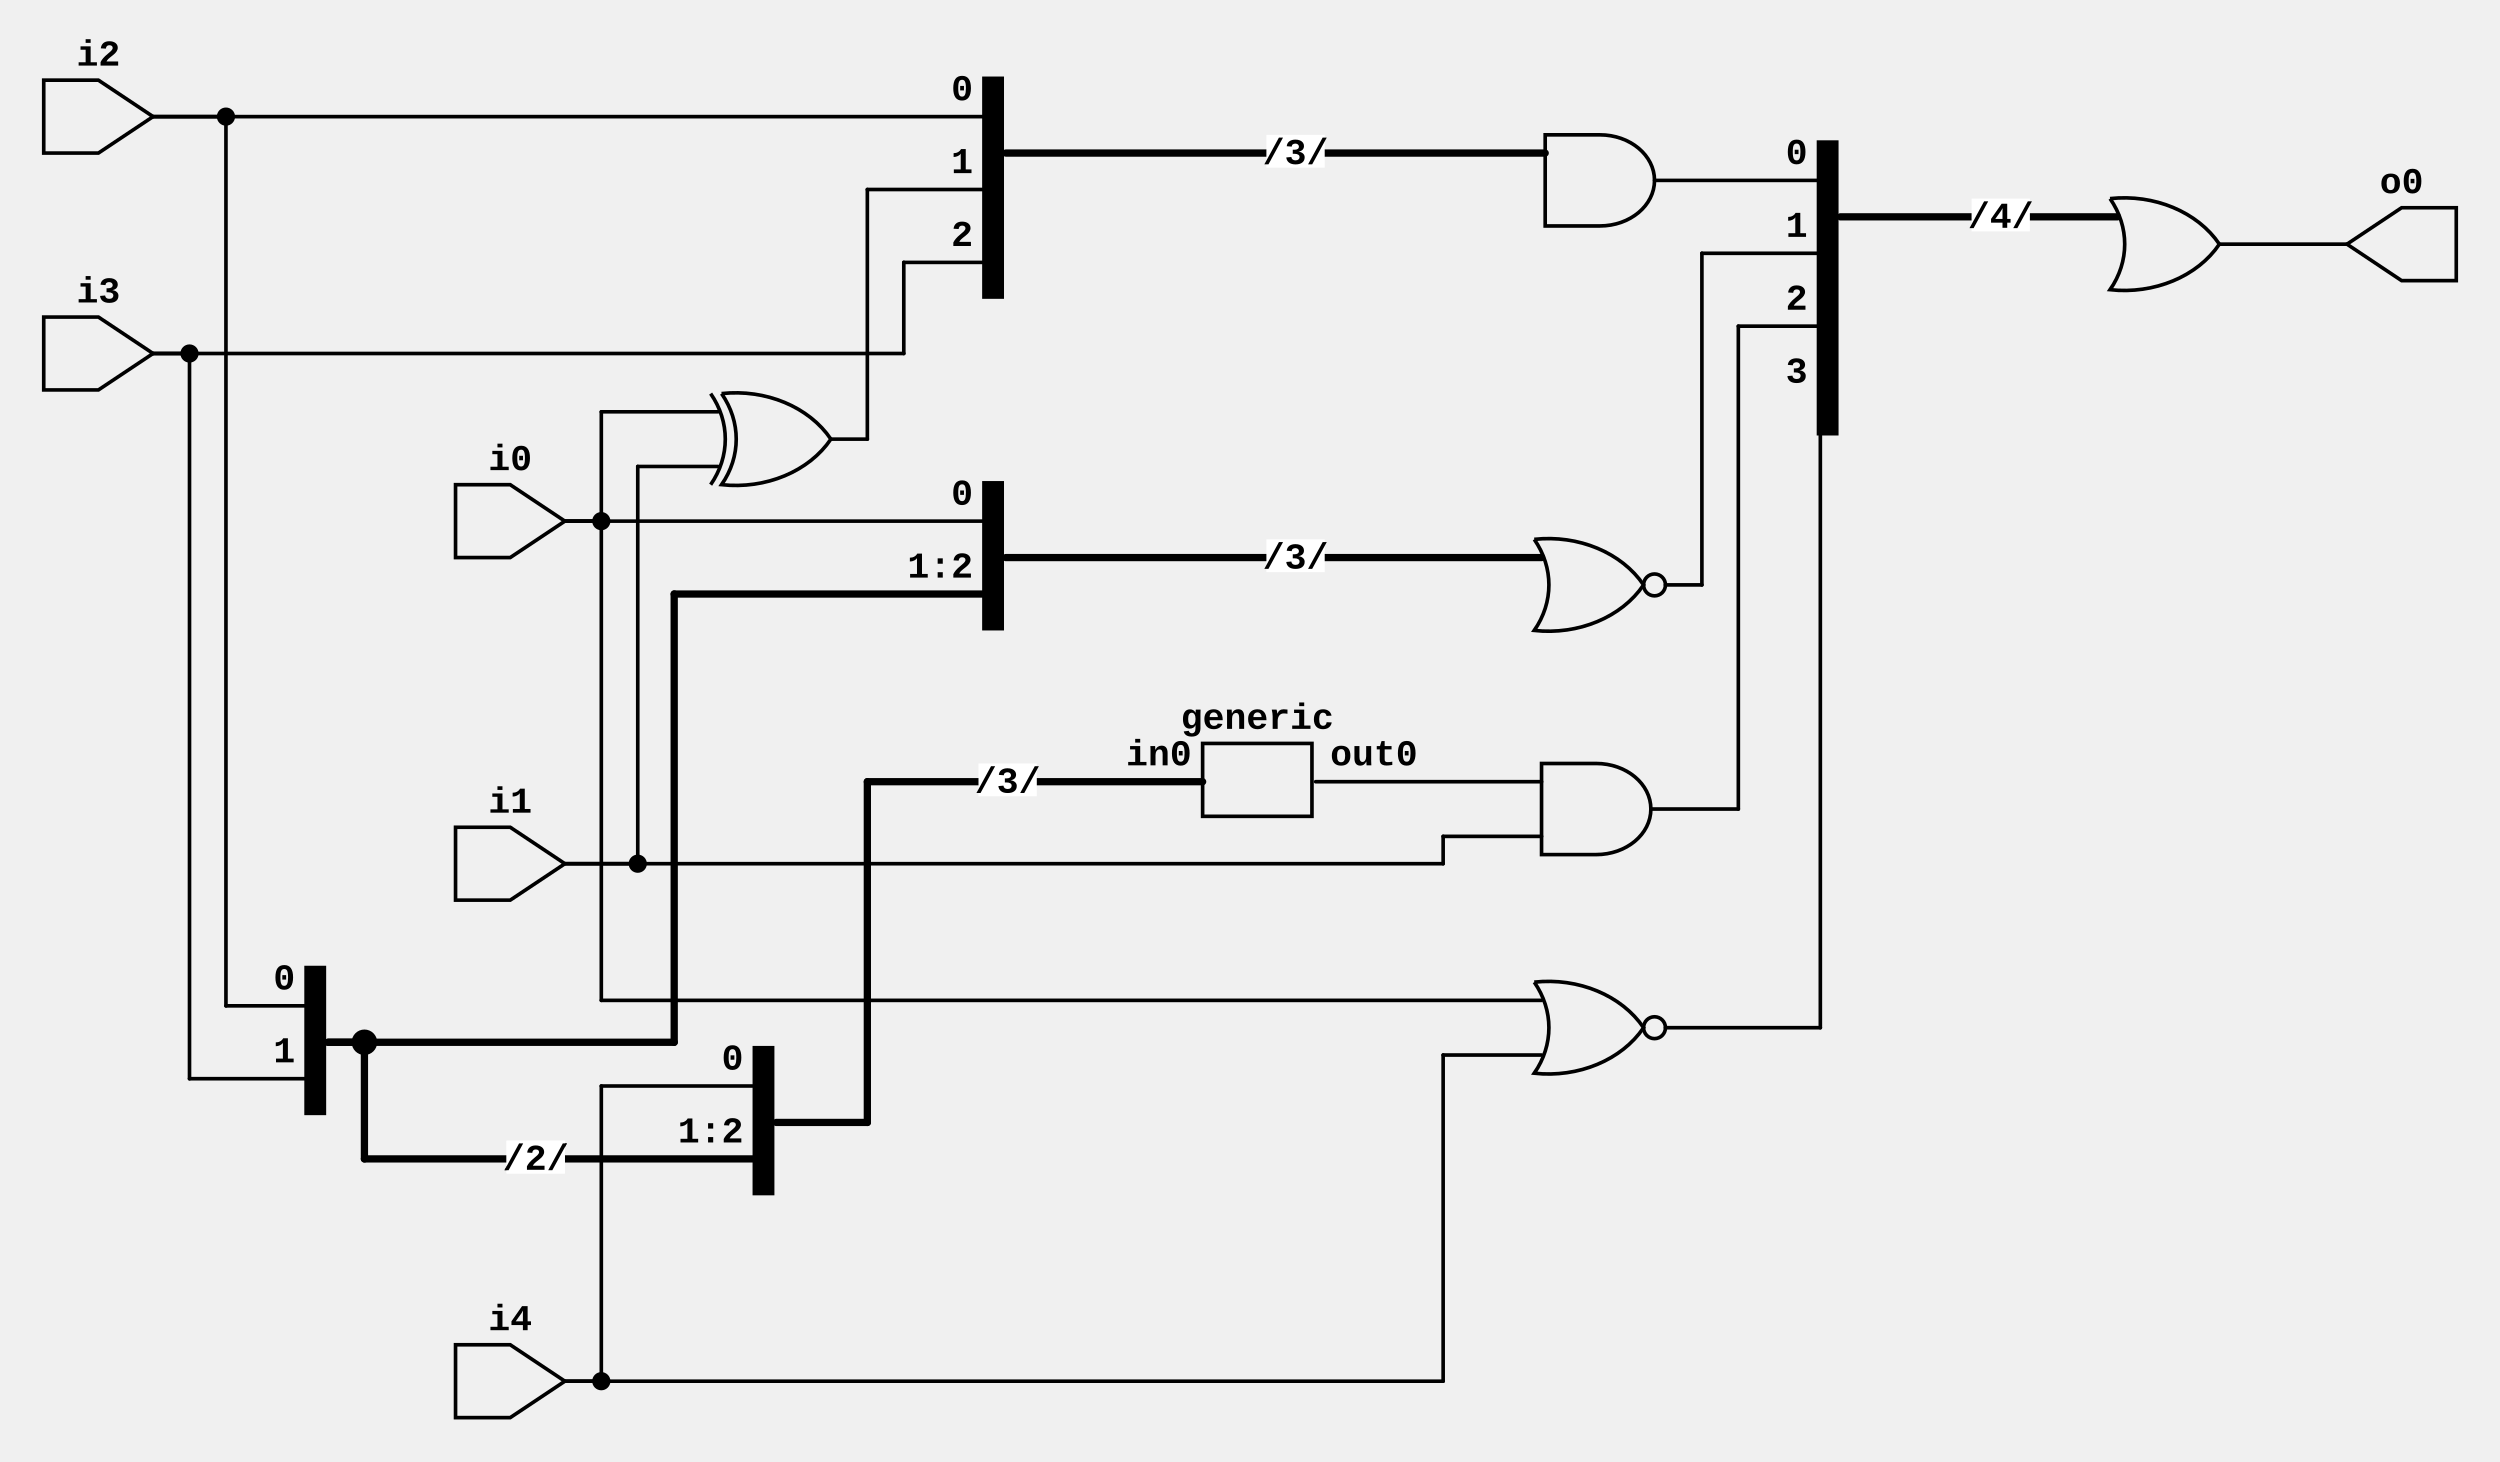
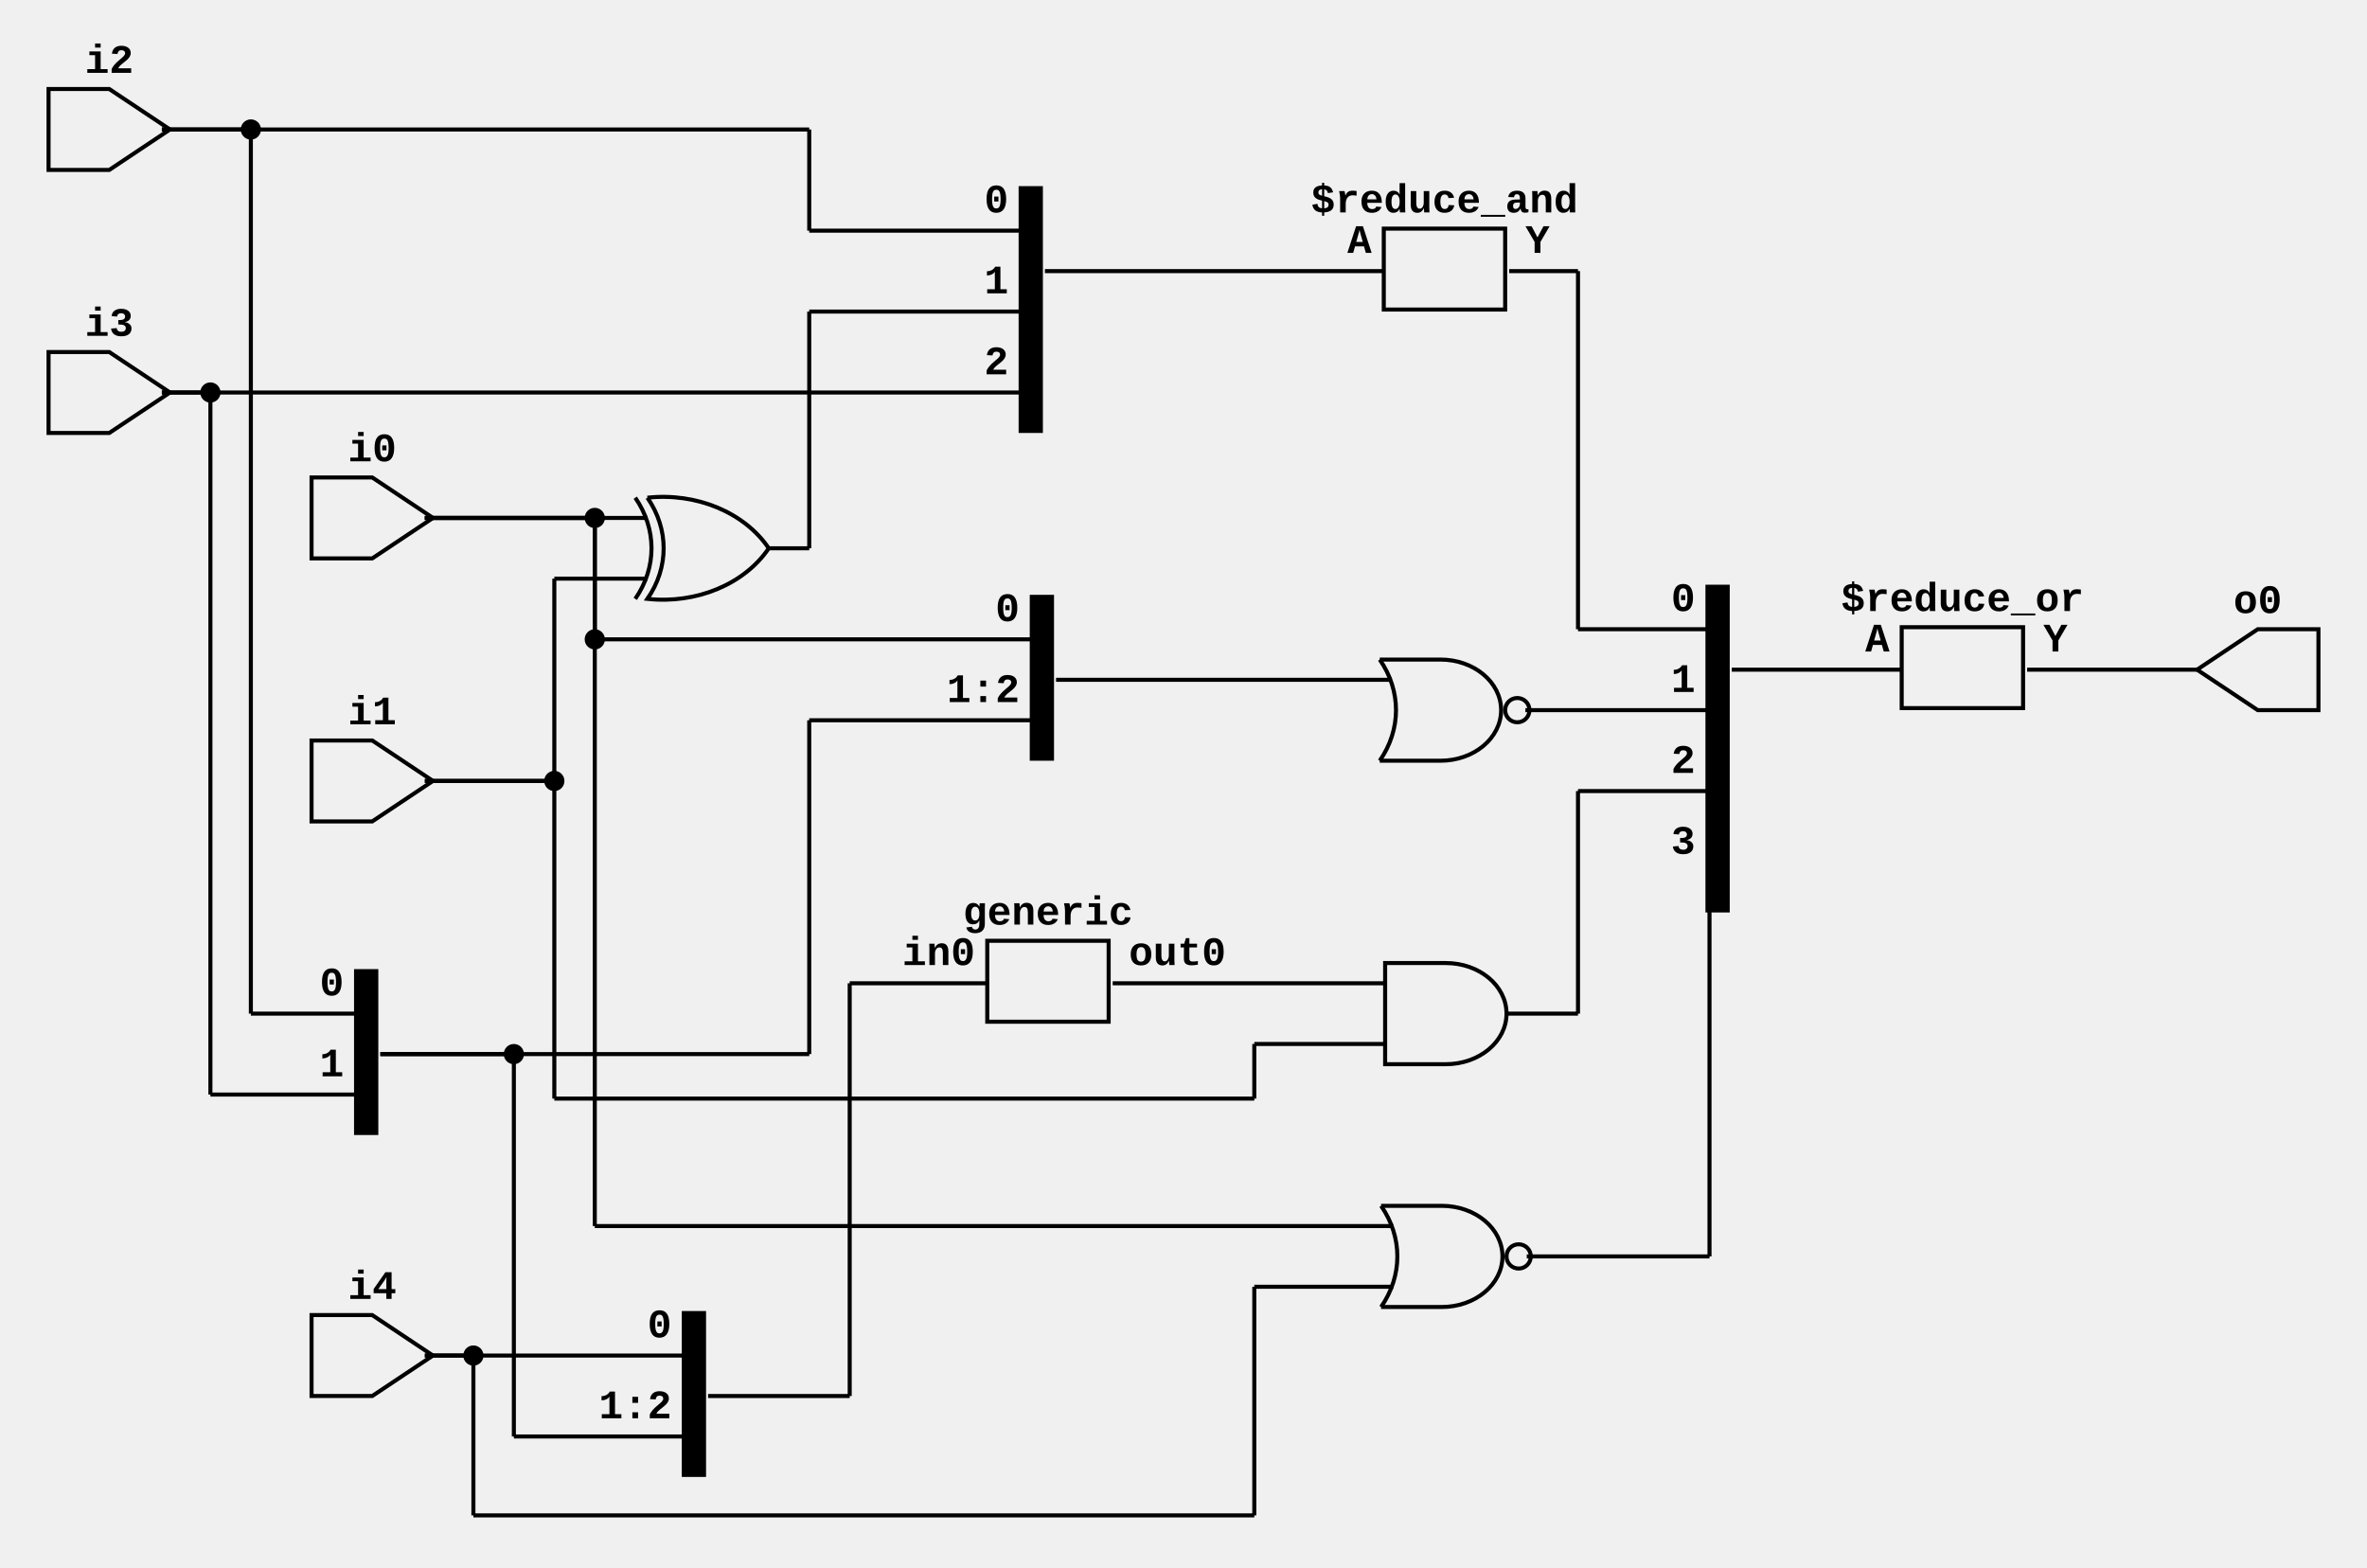
- <svg xmlns="http://www.w3.org/2000/svg" xmlns:ns1="https://github.com/nturley/netlistsvg" width="686" height="401">
+ <svg xmlns="http://www.w3.org/2000/svg" xmlns:ns1="https://github.com/nturley/netlistsvg" width="585" height="387.5">
  <style>svg {
-   stroke:#000;
-   fill:none;
- }
- text {
-   fill:#000;
-   stroke:none;
-   font-size:10px;
-   font-weight: bold;
-   font-family: "Courier New", monospace;
- }
- line {
-     stroke-linecap: round;
- }
- .nodelabel {
-   text-anchor: middle;
- }
- .inputPortLabel {
-   text-anchor: end;
- }
- .splitjoinBody {
-   fill:#000;
- }</style>
-   <g ns1:type="reduce_xor" transform="translate(195,108)" ns1:width="33" ns1:height="25" id="cell_Xor$7">
+     stroke:#000;
+     fill:none;
+   }
+   text {
+     fill:#000;
+     stroke:none;
+     font-size:10px;
+     font-weight: bold;
+     font-family: "Courier New", monospace;
+   }
+   .nodelabel {
+     text-anchor: middle;
+   }
+   .inputPortLabel {
+     text-anchor: end;
+   }
+   .splitjoinBody {
+     fill:#000;
+   }</style>
+   <g ns1:type="reduce_xor" transform="translate(157,123)" ns1:width="33" ns1:height="25" id="cell_Xor$7">
    <ns1:alias val="$xor" />
    <ns1:alias val="$reduce_xor" />
    <ns1:alias val="$_XOR_" />
    <path d="M3,0 A30 25 0 0 1 3,25 A30 25 0 0 0 33,12.5 A30 25 0 0 0 3,0" class="cell_Xor$7" />
    <path d="M0,0 A30 25 0 0 1 0,25" class="cell_Xor$7" />
-     <g ns1:x="2" ns1:y="5" ns1:pid="A" />
-     <g ns1:x="2" ns1:y="20" ns1:pid="B" />
+     <g ns1:x="3" ns1:y="5" ns1:pid="A" />
+     <g ns1:x="3" ns1:y="20" ns1:pid="B" />
    <g ns1:x="33" ns1:y="12.5" ns1:pid="Y" />
  </g>
-   <g ns1:type="and" transform="translate(424,37)" ns1:width="30" ns1:height="25" id="cell_And$3">
-     <ns1:alias val="$and" />
-     <ns1:alias val="$logic_and" />
-     <ns1:alias val="$_AND_" />
-     <ns1:alias val="$reduce_and" />
-     <path d="M0,0 L0,25 L15,25 A15 12.5 0 0 0 15,0 Z" class="cell_And$3" />
-     <g ns1:x="0" ns1:y="5" ns1:pid="A" />
-     <g ns1:x="0" ns1:y="20" ns1:pid="B" />
-     <g ns1:x="30" ns1:y="12.5" ns1:pid="Y" />
-   </g>
-   <g ns1:type="or" transform="translate(579,54.5)" ns1:width="30" ns1:height="25" id="cell_Or$9">
-     <ns1:alias val="$or" />
-     <ns1:alias val="$logic_or" />
-     <ns1:alias val="$_OR_" />
-     <ns1:alias val="$reduce_or" />
-     <ns1:alias val="$reduce_bool" />
-     <path d="M0,0 A30 25 0 0 1 0,25 A30 25 0 0 0 30,12.5 A30 25 0 0 0 0,0" class="cell_Or$9" />
-     <g ns1:x="2" ns1:y="5" ns1:pid="A" />
-     <g ns1:x="2" ns1:y="20" ns1:pid="B" />
-     <g ns1:x="30" ns1:y="12.5" ns1:pid="Y" />
-   </g>
-   <g ns1:type="reduce_nor" transform="translate(421,148)" ns1:width="33" ns1:height="25" id="cell_Nor$5">
+   <g ns1:type="generic" transform="translate(342,56.5)" ns1:width="30" ns1:height="40" id="cell_And$3">
+     <text x="15" y="-4" class="nodelabel cell_And$3" ns1:attribute="ref">$reduce_and</text>
+     <rect width="30" height="20" ns1:generic="body" class="cell_And$3" />
+     <g transform="translate(0,10)" ns1:x="0" ns1:y="10" ns1:pid="in0" id="port_And$3~A">
+       <text x="-3" y="-4" class="inputPortLabel cell_And$3">A</text>
+     </g>
+     <g transform="translate(30,10)" ns1:x="30" ns1:y="10" ns1:pid="out0" id="port_And$3~Y">
+       <text x="5" y="-4" style="fill:#000; stroke:none" class="cell_And$3">Y</text>
+     </g>
+   </g>
+   <g ns1:type="generic" transform="translate(470,155)" ns1:width="30" ns1:height="40" id="cell_Or$9">
+     <text x="15" y="-4" class="nodelabel cell_Or$9" ns1:attribute="ref">$reduce_or</text>
+     <rect width="30" height="20" ns1:generic="body" class="cell_Or$9" />
+     <g transform="translate(0,10)" ns1:x="0" ns1:y="10" ns1:pid="in0" id="port_Or$9~A">
+       <text x="-3" y="-4" class="inputPortLabel cell_Or$9">A</text>
+     </g>
+     <g transform="translate(30,10)" ns1:x="30" ns1:y="10" ns1:pid="out0" id="port_Or$9~Y">
+       <text x="5" y="-4" style="fill:#000; stroke:none" class="cell_Or$9">Y</text>
+     </g>
+   </g>
+   <g ns1:type="reduce_nor" transform="translate(341,163)" ns1:width="33" ns1:height="25" id="cell_Nor$5">
    <ns1:alias val="$nor" />
    <ns1:alias val="$reduce_nor" />
    <ns1:alias val="$_NOR_" />
    <ns1:alias val="$_ORNOT_" />
-     <path d="M0,0 A30 25 0 0 1 0,25 A30 25 0 0 0 30,12.5 A30 25 0 0 0 0,0" class="cell_Nor$5" />
-     <circle cx="33" cy="12.5" r="3" class="cell_Nor$5" />
-     <g ns1:x="2" ns1:y="5" ns1:pid="A" />
-     <g ns1:x="2" ns1:y="20" ns1:pid="B" />
+     <path d="M0,25 L0,25 L15,25 A15 12.5 0 0 0 15,0 L0,0" class="cell_Nor$5" />
+     <path d="M0,0 A30 25 0 0 1 0,25" class="cell_Nor$5" />
+     <circle cx="34" cy="12.5" r="3" class="cell_Nor$5" />
+     <g ns1:x="3" ns1:y="5" ns1:pid="A" />
+     <g ns1:x="3" ns1:y="20" ns1:pid="B" />
    <g ns1:x="36" ns1:y="12.5" ns1:pid="Y" />
  </g>
-   <g ns1:type="generic" transform="translate(330,204)" ns1:width="30" ns1:height="40" id="cell_OneHot$4">
+   <g ns1:type="generic" transform="translate(244,232.5)" ns1:width="30" ns1:height="40" id="cell_OneHot$4">
    <text x="15" y="-4" class="nodelabel cell_OneHot$4" ns1:attribute="ref">generic</text>
    <rect width="30" height="20" ns1:generic="body" class="cell_OneHot$4" />
    <g transform="translate(0,10)" ns1:x="0" ns1:y="10" ns1:pid="in0" id="port_OneHot$4~in0">
      <text x="-3" y="-4" class="inputPortLabel cell_OneHot$4">in0</text>
    </g>
    <g transform="translate(30,10)" ns1:x="30" ns1:y="10" ns1:pid="out0" id="port_OneHot$4~out0">
      <text x="5" y="-4" style="fill:#000; stroke:none" class="cell_OneHot$4">out0</text>
    </g>
  </g>
-   <g ns1:type="and" transform="translate(423,209.5)" ns1:width="30" ns1:height="25" id="cell_And$8">
+   <g ns1:type="and" transform="translate(342.3333,238)" ns1:width="30" ns1:height="25" id="cell_And$8">
    <ns1:alias val="$and" />
    <ns1:alias val="$logic_and" />
    <ns1:alias val="$_AND_" />
-     <ns1:alias val="$reduce_and" />
    <path d="M0,0 L0,25 L15,25 A15 12.5 0 0 0 15,0 Z" class="cell_And$8" />
    <g ns1:x="0" ns1:y="5" ns1:pid="A" />
    <g ns1:x="0" ns1:y="20" ns1:pid="B" />
    <g ns1:x="30" ns1:y="12.5" ns1:pid="Y" />
  </g>
-   <g ns1:type="reduce_nor" transform="translate(421,269.5)" ns1:width="33" ns1:height="25" id="cell_Nor$11">
+   <g ns1:type="reduce_nor" transform="translate(341.3333,298)" ns1:width="33" ns1:height="25" id="cell_Nor$11">
    <ns1:alias val="$nor" />
    <ns1:alias val="$reduce_nor" />
    <ns1:alias val="$_NOR_" />
    <ns1:alias val="$_ORNOT_" />
-     <path d="M0,0 A30 25 0 0 1 0,25 A30 25 0 0 0 30,12.5 A30 25 0 0 0 0,0" class="cell_Nor$11" />
-     <circle cx="33" cy="12.5" r="3" class="cell_Nor$11" />
-     <g ns1:x="2" ns1:y="5" ns1:pid="A" />
-     <g ns1:x="2" ns1:y="20" ns1:pid="B" />
+     <path d="M0,25 L0,25 L15,25 A15 12.5 0 0 0 15,0 L0,0" class="cell_Nor$11" />
+     <path d="M0,0 A30 25 0 0 1 0,25" class="cell_Nor$11" />
+     <circle cx="34" cy="12.5" r="3" class="cell_Nor$11" />
+     <g ns1:x="3" ns1:y="5" ns1:pid="A" />
+     <g ns1:x="3" ns1:y="20" ns1:pid="B" />
    <g ns1:x="36" ns1:y="12.5" ns1:pid="Y" />
  </g>
-   <g ns1:type="inputExt" transform="translate(125,133)" ns1:width="30" ns1:height="20" id="cell_i0">
+   <g ns1:type="inputExt" transform="translate(77,118)" ns1:width="30" ns1:height="20" id="cell_i0">
    <text x="15" y="-4" class="nodelabel cell_i0" ns1:attribute="ref">i0</text>
    <ns1:alias val="$_inputExt_" />
    <path d="M0,0 L0,20 L15,20 L30,10 L15,0 Z" class="cell_i0" />
-     <g ns1:x="30" ns1:y="10" ns1:pid="Y" />
-   </g>
-   <g ns1:type="inputExt" transform="translate(125,369)" ns1:width="30" ns1:height="20" id="cell_i4">
+     <g ns1:x="28" ns1:y="10" ns1:pid="Y" />
+   </g>
+   <g ns1:type="inputExt" transform="translate(77,325)" ns1:width="30" ns1:height="20" id="cell_i4">
    <text x="15" y="-4" class="nodelabel cell_i4" ns1:attribute="ref">i4</text>
    <ns1:alias val="$_inputExt_" />
    <path d="M0,0 L0,20 L15,20 L30,10 L15,0 Z" class="cell_i4" />
-     <g ns1:x="30" ns1:y="10" ns1:pid="Y" />
+     <g ns1:x="28" ns1:y="10" ns1:pid="Y" />
  </g>
  <g ns1:type="inputExt" transform="translate(12,87)" ns1:width="30" ns1:height="20" id="cell_i3">
    <text x="15" y="-4" class="nodelabel cell_i3" ns1:attribute="ref">i3</text>
    <ns1:alias val="$_inputExt_" />
    <path d="M0,0 L0,20 L15,20 L30,10 L15,0 Z" class="cell_i3" />
-     <g ns1:x="30" ns1:y="10" ns1:pid="Y" />
-   </g>
-   <g ns1:type="inputExt" transform="translate(125,227)" ns1:width="30" ns1:height="20" id="cell_i1">
+     <g ns1:x="28" ns1:y="10" ns1:pid="Y" />
+   </g>
+   <g ns1:type="inputExt" transform="translate(77,183)" ns1:width="30" ns1:height="20" id="cell_i1">
    <text x="15" y="-4" class="nodelabel cell_i1" ns1:attribute="ref">i1</text>
    <ns1:alias val="$_inputExt_" />
    <path d="M0,0 L0,20 L15,20 L30,10 L15,0 Z" class="cell_i1" />
-     <g ns1:x="30" ns1:y="10" ns1:pid="Y" />
+     <g ns1:x="28" ns1:y="10" ns1:pid="Y" />
  </g>
  <g ns1:type="inputExt" transform="translate(12,22)" ns1:width="30" ns1:height="20" id="cell_i2">
    <text x="15" y="-4" class="nodelabel cell_i2" ns1:attribute="ref">i2</text>
    <ns1:alias val="$_inputExt_" />
    <path d="M0,0 L0,20 L15,20 L30,10 L15,0 Z" class="cell_i2" />
-     <g ns1:x="30" ns1:y="10" ns1:pid="Y" />
-   </g>
-   <g ns1:type="outputExt" transform="translate(644,57)" ns1:width="30" ns1:height="20" id="cell_o0">
+     <g ns1:x="28" ns1:y="10" ns1:pid="Y" />
+   </g>
+   <g ns1:type="outputExt" transform="translate(543,155.5)" ns1:width="30" ns1:height="20" id="cell_o0">
    <text x="15" y="-4" class="nodelabel cell_o0" ns1:attribute="ref">o0</text>
    <ns1:alias val="$_outputExt_" />
    <path d="M30,0 L30,20 L15,20 L0,10 L15,0 Z" class="cell_o0" />
    <g ns1:x="0" ns1:y="10" ns1:pid="A" />
  </g>
-   <g ns1:type="join" transform="translate(270,21.5)" ns1:width="4" ns1:height="40" id="cell_$join$,2,7,10,">
+   <g ns1:type="join" transform="translate(252.25,46.5)" ns1:width="4" ns1:height="40" id="cell_$join$,2,7,10,">
    <rect width="5" height="60" class="splitjoinBody" ns1:generic="body" />
    <ns1:alias val="$_join_" />
    <g ns1:x="5" ns1:y="20" ns1:pid="out" />
    <g transform="translate(0,10)" ns1:x="0" ns1:y="10" ns1:pid="in0">
      <text x="-3" y="-4" class="inputPortLabel">0</text>
    </g>
    <g transform="translate(0,30)" ns1:x="0" ns1:y="10" ns1:pid="in0">
      <text x="-3" y="-4" class="inputPortLabel">1</text>
    </g>
    <g transform="translate(0,50)" ns1:x="0" ns1:y="10" ns1:pid="in0">
      <text x="-3" y="-4" class="inputPortLabel">2</text>
    </g>
  </g>
-   <g ns1:type="join" transform="translate(499,39)" ns1:width="4" ns1:height="40" id="cell_$join$,3,5,8,11,">
+   <g ns1:type="join" transform="translate(422,145)" ns1:width="4" ns1:height="40" id="cell_$join$,3,5,8,11,">
    <rect width="5" height="80" class="splitjoinBody" ns1:generic="body" />
    <ns1:alias val="$_join_" />
    <g ns1:x="5" ns1:y="20" ns1:pid="out" />
    <g transform="translate(0,10)" ns1:x="0" ns1:y="10" ns1:pid="in0">
      <text x="-3" y="-4" class="inputPortLabel">0</text>
    </g>
    <g transform="translate(0,30)" ns1:x="0" ns1:y="10" ns1:pid="in0">
      <text x="-3" y="-4" class="inputPortLabel">1</text>
    </g>
    <g transform="translate(0,50)" ns1:x="0" ns1:y="10" ns1:pid="in0">
      <text x="-3" y="-4" class="inputPortLabel">2</text>
    </g>
    <g transform="translate(0,70)" ns1:x="0" ns1:y="10" ns1:pid="in0">
      <text x="-3" y="-4" class="inputPortLabel">3</text>
    </g>
  </g>
-   <g ns1:type="join" transform="translate(270,132.5)" ns1:width="4" ns1:height="40" id="cell_$join$,0,2,10,">
+   <g ns1:type="join" transform="translate(255,147.5)" ns1:width="4" ns1:height="40" id="cell_$join$,0,2,10,">
    <rect width="5" height="40" class="splitjoinBody" ns1:generic="body" />
    <ns1:alias val="$_join_" />
    <g ns1:x="5" ns1:y="20" ns1:pid="out" />
    <g transform="translate(0,10)" ns1:x="0" ns1:y="10" ns1:pid="in0">
      <text x="-3" y="-4" class="inputPortLabel">0</text>
    </g>
    <g transform="translate(0,30)" ns1:x="0" ns1:y="10" ns1:pid="in0">
      <text x="-3" y="-4" class="inputPortLabel">1:2</text>
    </g>
  </g>
-   <g ns1:type="join" transform="translate(84,265.5)" ns1:width="4" ns1:height="40" id="cell_$join$,2,10,">
+   <g ns1:type="join" transform="translate(88,240)" ns1:width="4" ns1:height="40" id="cell_$join$,2,10,">
    <rect width="5" height="40" class="splitjoinBody" ns1:generic="body" />
    <ns1:alias val="$_join_" />
    <g ns1:x="5" ns1:y="20" ns1:pid="out" />
    <g transform="translate(0,10)" ns1:x="0" ns1:y="10" ns1:pid="in0">
      <text x="-3" y="-4" class="inputPortLabel">0</text>
    </g>
    <g transform="translate(0,30)" ns1:x="0" ns1:y="10" ns1:pid="in0">
      <text x="-3" y="-4" class="inputPortLabel">1</text>
    </g>
  </g>
-   <g ns1:type="join" transform="translate(207,287.5)" ns1:width="4" ns1:height="40" id="cell_$join$,1,2,10,">
+   <g ns1:type="join" transform="translate(169,324.5)" ns1:width="4" ns1:height="40" id="cell_$join$,1,2,10,">
    <rect width="5" height="40" class="splitjoinBody" ns1:generic="body" />
    <ns1:alias val="$_join_" />
    <g ns1:x="5" ns1:y="20" ns1:pid="out" />
    <g transform="translate(0,10)" ns1:x="0" ns1:y="10" ns1:pid="in0">
      <text x="-3" y="-4" class="inputPortLabel">0</text>
    </g>
    <g transform="translate(0,30)" ns1:x="0" ns1:y="10" ns1:pid="in0">
      <text x="-3" y="-4" class="inputPortLabel">1:2</text>
    </g>
  </g>
-   <line x1="155" x2="165" y1="143" y2="143" class="net_0 width_1" style="stroke-width: 1" />
-   <line x1="165" x2="165" y1="143" y2="113" class="net_0 width_1" style="stroke-width: 1" />
-   <circle cx="165" cy="143" r="2" style="fill:#000" class="net_0 width_1" />
-   <line x1="165" x2="197" y1="113" y2="113" class="net_0 width_1" style="stroke-width: 1" />
-   <line x1="155" x2="165" y1="143" y2="143" class="net_0 width_1" style="stroke-width: 1" />
-   <line x1="165" x2="165" y1="143" y2="274.5" class="net_0 width_1" style="stroke-width: 1" />
-   <line x1="165" x2="423" y1="274.5" y2="274.5" class="net_0 width_1" style="stroke-width: 1" />
-   <line x1="155" x2="270" y1="143" y2="143" class="net_0 width_1" style="stroke-width: 1" />
-   <line x1="155" x2="175" y1="237" y2="237" class="net_6 width_1" style="stroke-width: 1" />
-   <line x1="175" x2="175" y1="237" y2="128" class="net_6 width_1" style="stroke-width: 1" />
-   <circle cx="175" cy="237" r="2" style="fill:#000" class="net_6 width_1" />
-   <line x1="175" x2="197" y1="128" y2="128" class="net_6 width_1" style="stroke-width: 1" />
-   <line x1="155" x2="396" y1="237" y2="237" class="net_6 width_1" style="stroke-width: 1" />
-   <line x1="396" x2="396" y1="237" y2="229.5" class="net_6 width_1" style="stroke-width: 1" />
-   <line x1="396" x2="423" y1="229.5" y2="229.5" class="net_6 width_1" style="stroke-width: 1" />
-   <line x1="276" x2="424" y1="42" y2="42" class="net_2,7,10 width_3" style="stroke-width: 2" />
-   <line x1="505" x2="581" y1="59.5" y2="59.5" class="net_3,5,8,11 width_4" style="stroke-width: 2" />
-   <line x1="276" x2="423" y1="153" y2="153" class="net_0,2,10 width_3" style="stroke-width: 2" />
-   <line x1="213" x2="238" y1="308" y2="308" class="net_1,2,10 width_3" style="stroke-width: 2" />
-   <line x1="238" x2="238" y1="308" y2="214.5" class="net_1,2,10 width_3" style="stroke-width: 2" />
-   <line x1="238" x2="330" y1="214.5" y2="214.5" class="net_1,2,10 width_3" style="stroke-width: 2" />
-   <line x1="361" x2="423" y1="214.5" y2="214.5" class="net_4 width_1" style="stroke-width: 1" />
-   <line x1="155" x2="396" y1="379" y2="379" class="net_1 width_1" style="stroke-width: 1" />
-   <line x1="396" x2="396" y1="379" y2="289.5" class="net_1 width_1" style="stroke-width: 1" />
-   <line x1="396" x2="423" y1="289.5" y2="289.5" class="net_1 width_1" style="stroke-width: 1" />
-   <line x1="155" x2="165" y1="379" y2="379" class="net_1 width_1" style="stroke-width: 1" />
-   <line x1="165" x2="165" y1="379" y2="298" class="net_1 width_1" style="stroke-width: 1" />
-   <circle cx="165" cy="379" r="2" style="fill:#000" class="net_1 width_1" />
-   <line x1="165" x2="207" y1="298" y2="298" class="net_1 width_1" style="stroke-width: 1" />
-   <line x1="609" x2="644" y1="67" y2="67" class="net_9 width_1" style="stroke-width: 1" />
-   <line x1="42" x2="270" y1="32" y2="32" class="net_2 width_1" style="stroke-width: 1" />
-   <line x1="42" x2="62" y1="32" y2="32" class="net_2 width_1" style="stroke-width: 1" />
-   <line x1="62" x2="62" y1="32" y2="276" class="net_2 width_1" style="stroke-width: 1" />
-   <circle cx="62" cy="32" r="2" style="fill:#000" class="net_2 width_1" />
-   <line x1="62" x2="84" y1="276" y2="276" class="net_2 width_1" style="stroke-width: 1" />
-   <line x1="228" x2="238" y1="120.5" y2="120.5" class="net_7 width_1" style="stroke-width: 1" />
-   <line x1="238" x2="238" y1="120.5" y2="52" class="net_7 width_1" style="stroke-width: 1" />
-   <line x1="238" x2="270" y1="52" y2="52" class="net_7 width_1" style="stroke-width: 1" />
-   <line x1="42" x2="248" y1="97" y2="97" class="net_10 width_1" style="stroke-width: 1" />
-   <line x1="248" x2="248" y1="97" y2="72" class="net_10 width_1" style="stroke-width: 1" />
-   <line x1="248" x2="270" y1="72" y2="72" class="net_10 width_1" style="stroke-width: 1" />
-   <line x1="42" x2="52" y1="97" y2="97" class="net_10 width_1" style="stroke-width: 1" />
-   <line x1="52" x2="52" y1="97" y2="296" class="net_10 width_1" style="stroke-width: 1" />
-   <circle cx="52" cy="97" r="2" style="fill:#000" class="net_10 width_1" />
-   <line x1="52" x2="84" y1="296" y2="296" class="net_10 width_1" style="stroke-width: 1" />
-   <line x1="454" x2="499" y1="49.5" y2="49.5" class="net_3 width_1" style="stroke-width: 1" />
-   <line x1="457" x2="467" y1="160.5" y2="160.5" class="net_5 width_1" style="stroke-width: 1" />
-   <line x1="467" x2="467" y1="160.5" y2="69.5" class="net_5 width_1" style="stroke-width: 1" />
-   <line x1="467" x2="499" y1="69.5" y2="69.5" class="net_5 width_1" style="stroke-width: 1" />
-   <line x1="453" x2="477" y1="222" y2="222" class="net_8 width_1" style="stroke-width: 1" />
-   <line x1="477" x2="477" y1="222" y2="89.5" class="net_8 width_1" style="stroke-width: 1" />
-   <line x1="477" x2="499" y1="89.5" y2="89.5" class="net_8 width_1" style="stroke-width: 1" />
-   <line x1="457" x2="499.5" y1="282" y2="282" class="net_11 width_1" style="stroke-width: 1" />
-   <line x1="499.5" x2="499.5" y1="282" y2="110" class="net_11 width_1" style="stroke-width: 1" />
-   <line x1="90" x2="185" y1="286" y2="286" class="net_2,10 width_2" style="stroke-width: 2" />
-   <line x1="185" x2="185" y1="286" y2="163" class="net_2,10 width_2" style="stroke-width: 2" />
-   <line x1="185" x2="270" y1="163" y2="163" class="net_2,10 width_2" style="stroke-width: 2" />
-   <line x1="90" x2="100" y1="286" y2="286" class="net_2,10 width_2" style="stroke-width: 2" />
-   <line x1="100" x2="100" y1="286" y2="318" class="net_2,10 width_2" style="stroke-width: 2" />
-   <circle cx="100" cy="286" r="3" style="fill:#000" class="net_2,10 width_2" />
-   <line x1="100" x2="207" y1="318" y2="318" class="net_2,10 width_2" style="stroke-width: 2" />
-   <rect x="347.5" y="37" width="16" height="9" class="net_2,7,10 width_3 busLabel_3" style="fill: white; stroke: none" />
-   <text x="346.5" y="45" class="net_2,7,10 width_3 busLabel_3">/3/</text>
-   <rect x="541" y="54.5" width="16" height="9" class="net_3,5,8,11 width_4 busLabel_4" style="fill: white; stroke: none" />
-   <text x="540" y="62.5" class="net_3,5,8,11 width_4 busLabel_4">/4/</text>
-   <rect x="347.5" y="148" width="16" height="9" class="net_0,2,10 width_3 busLabel_3" style="fill: white; stroke: none" />
-   <text x="346.5" y="156" class="net_0,2,10 width_3 busLabel_3">/3/</text>
-   <rect x="268.5" y="209.5" width="16" height="9" class="net_1,2,10 width_3 busLabel_3" style="fill: white; stroke: none" />
-   <text x="267.5" y="217.5" class="net_1,2,10 width_3 busLabel_3">/3/</text>
-   <rect x="139" y="313" width="16" height="9" class="net_2,10 width_2 busLabel_2" style="fill: white; stroke: none" />
-   <text x="138" y="321" class="net_2,10 width_2 busLabel_2">/2/</text>
-   <rect x="139" y="313" width="16" height="9" class="net_2,10 width_2 busLabel_2" style="fill: white; stroke: none" />
-   <text x="138" y="321" class="net_2,10 width_2 busLabel_2">/2/</text>
+   <line x1="105" x2="160" y1="128" y2="128" class="net_0" />
+   <line x1="105" x2="147" y1="128" y2="128" class="net_0" />
+   <line x1="147" x2="147" y1="128" y2="303" class="net_0" />
+   <circle cx="147" cy="128" r="2" style="fill:#000" class="net_0" />
+   <line x1="147" x2="344.333" y1="303" y2="303" class="net_0" />
+   <line x1="105" x2="147" y1="128" y2="128" class="net_0" />
+   <line x1="147" x2="147" y1="128" y2="158" class="net_0" />
+   <circle cx="147" cy="158" r="2" style="fill:#000" class="net_0" />
+   <line x1="147" x2="255" y1="158" y2="158" class="net_0" />
+   <line x1="105" x2="137" y1="193" y2="193" class="net_6" />
+   <line x1="137" x2="137" y1="193" y2="143" class="net_6" />
+   <circle cx="137" cy="193" r="2" style="fill:#000" class="net_6" />
+   <line x1="137" x2="160" y1="143" y2="143" class="net_6" />
+   <line x1="105" x2="137" y1="193" y2="193" class="net_6" />
+   <line x1="137" x2="137" y1="193" y2="271.5" class="net_6" />
+   <line x1="137" x2="310" y1="271.5" y2="271.5" class="net_6" />
+   <line x1="310" x2="310" y1="271.5" y2="258" class="net_6" />
+   <line x1="310" x2="342.333" y1="258" y2="258" class="net_6" />
+   <line x1="258.25" x2="342" y1="67" y2="67" class="net_2,7,10" />
+   <line x1="428" x2="470" y1="165.5" y2="165.5" class="net_3,5,8,11" />
+   <line x1="261" x2="344" y1="168" y2="168" class="net_0,2,10" />
+   <line x1="175" x2="210" y1="345" y2="345" class="net_1,2,10" />
+   <line x1="210" x2="210" y1="345" y2="243" class="net_1,2,10" />
+   <line x1="210" x2="244" y1="243" y2="243" class="net_1,2,10" />
+   <line x1="275" x2="342.333" y1="243" y2="243" class="net_4" />
+   <line x1="105" x2="117" y1="335" y2="335" class="net_1" />
+   <line x1="117" x2="117" y1="335" y2="374.5" class="net_1" />
+   <line x1="117" x2="310" y1="374.5" y2="374.5" class="net_1" />
+   <line x1="310" x2="310" y1="374.5" y2="318" class="net_1" />
+   <circle cx="117" cy="335" r="2" style="fill:#000" class="net_1" />
+   <line x1="310" x2="344.333" y1="318" y2="318" class="net_1" />
+   <line x1="105" x2="169" y1="335" y2="335" class="net_1" />
+   <line x1="501" x2="543" y1="165.5" y2="165.5" class="net_9" />
+   <line x1="40" x2="200" y1="32" y2="32" class="net_2" />
+   <line x1="200" x2="200" y1="32" y2="57" class="net_2" />
+   <line x1="200" x2="252.25" y1="57" y2="57" class="net_2" />
+   <line x1="40" x2="62" y1="32" y2="32" class="net_2" />
+   <line x1="62" x2="62" y1="32" y2="250.5" class="net_2" />
+   <circle cx="62" cy="32" r="2" style="fill:#000" class="net_2" />
+   <line x1="62" x2="88" y1="250.5" y2="250.5" class="net_2" />
+   <line x1="190" x2="200" y1="135.5" y2="135.5" class="net_7" />
+   <line x1="200" x2="200" y1="135.5" y2="77" class="net_7" />
+   <line x1="200" x2="252.25" y1="77" y2="77" class="net_7" />
+   <line x1="40" x2="252.25" y1="97" y2="97" class="net_10" />
+   <line x1="40" x2="52" y1="97" y2="97" class="net_10" />
+   <line x1="52" x2="52" y1="97" y2="270.5" class="net_10" />
+   <circle cx="52" cy="97" r="2" style="fill:#000" class="net_10" />
+   <line x1="52" x2="88" y1="270.5" y2="270.5" class="net_10" />
+   <line x1="373" x2="390" y1="67" y2="67" class="net_3" />
+   <line x1="390" x2="390" y1="67" y2="155.5" class="net_3" />
+   <line x1="390" x2="422" y1="155.5" y2="155.5" class="net_3" />
+   <line x1="377" x2="422" y1="175.5" y2="175.5" class="net_5" />
+   <line x1="372.333" x2="390" y1="250.5" y2="250.5" class="net_8" />
+   <line x1="390" x2="390" y1="250.5" y2="195.5" class="net_8" />
+   <line x1="390" x2="422" y1="195.5" y2="195.5" class="net_8" />
+   <line x1="377.333" x2="422.5" y1="310.5" y2="310.5" class="net_11" />
+   <line x1="422.5" x2="422.5" y1="310.5" y2="216" class="net_11" />
+   <line x1="94" x2="200" y1="260.5" y2="260.5" class="net_2,10" />
+   <line x1="200" x2="200" y1="260.5" y2="178" class="net_2,10" />
+   <line x1="200" x2="255" y1="178" y2="178" class="net_2,10" />
+   <line x1="94" x2="127" y1="260.5" y2="260.5" class="net_2,10" />
+   <line x1="127" x2="127" y1="260.5" y2="355" class="net_2,10" />
+   <circle cx="127" cy="260.5" r="2" style="fill:#000" class="net_2,10" />
+   <line x1="127" x2="169" y1="355" y2="355" class="net_2,10" />
</svg>
